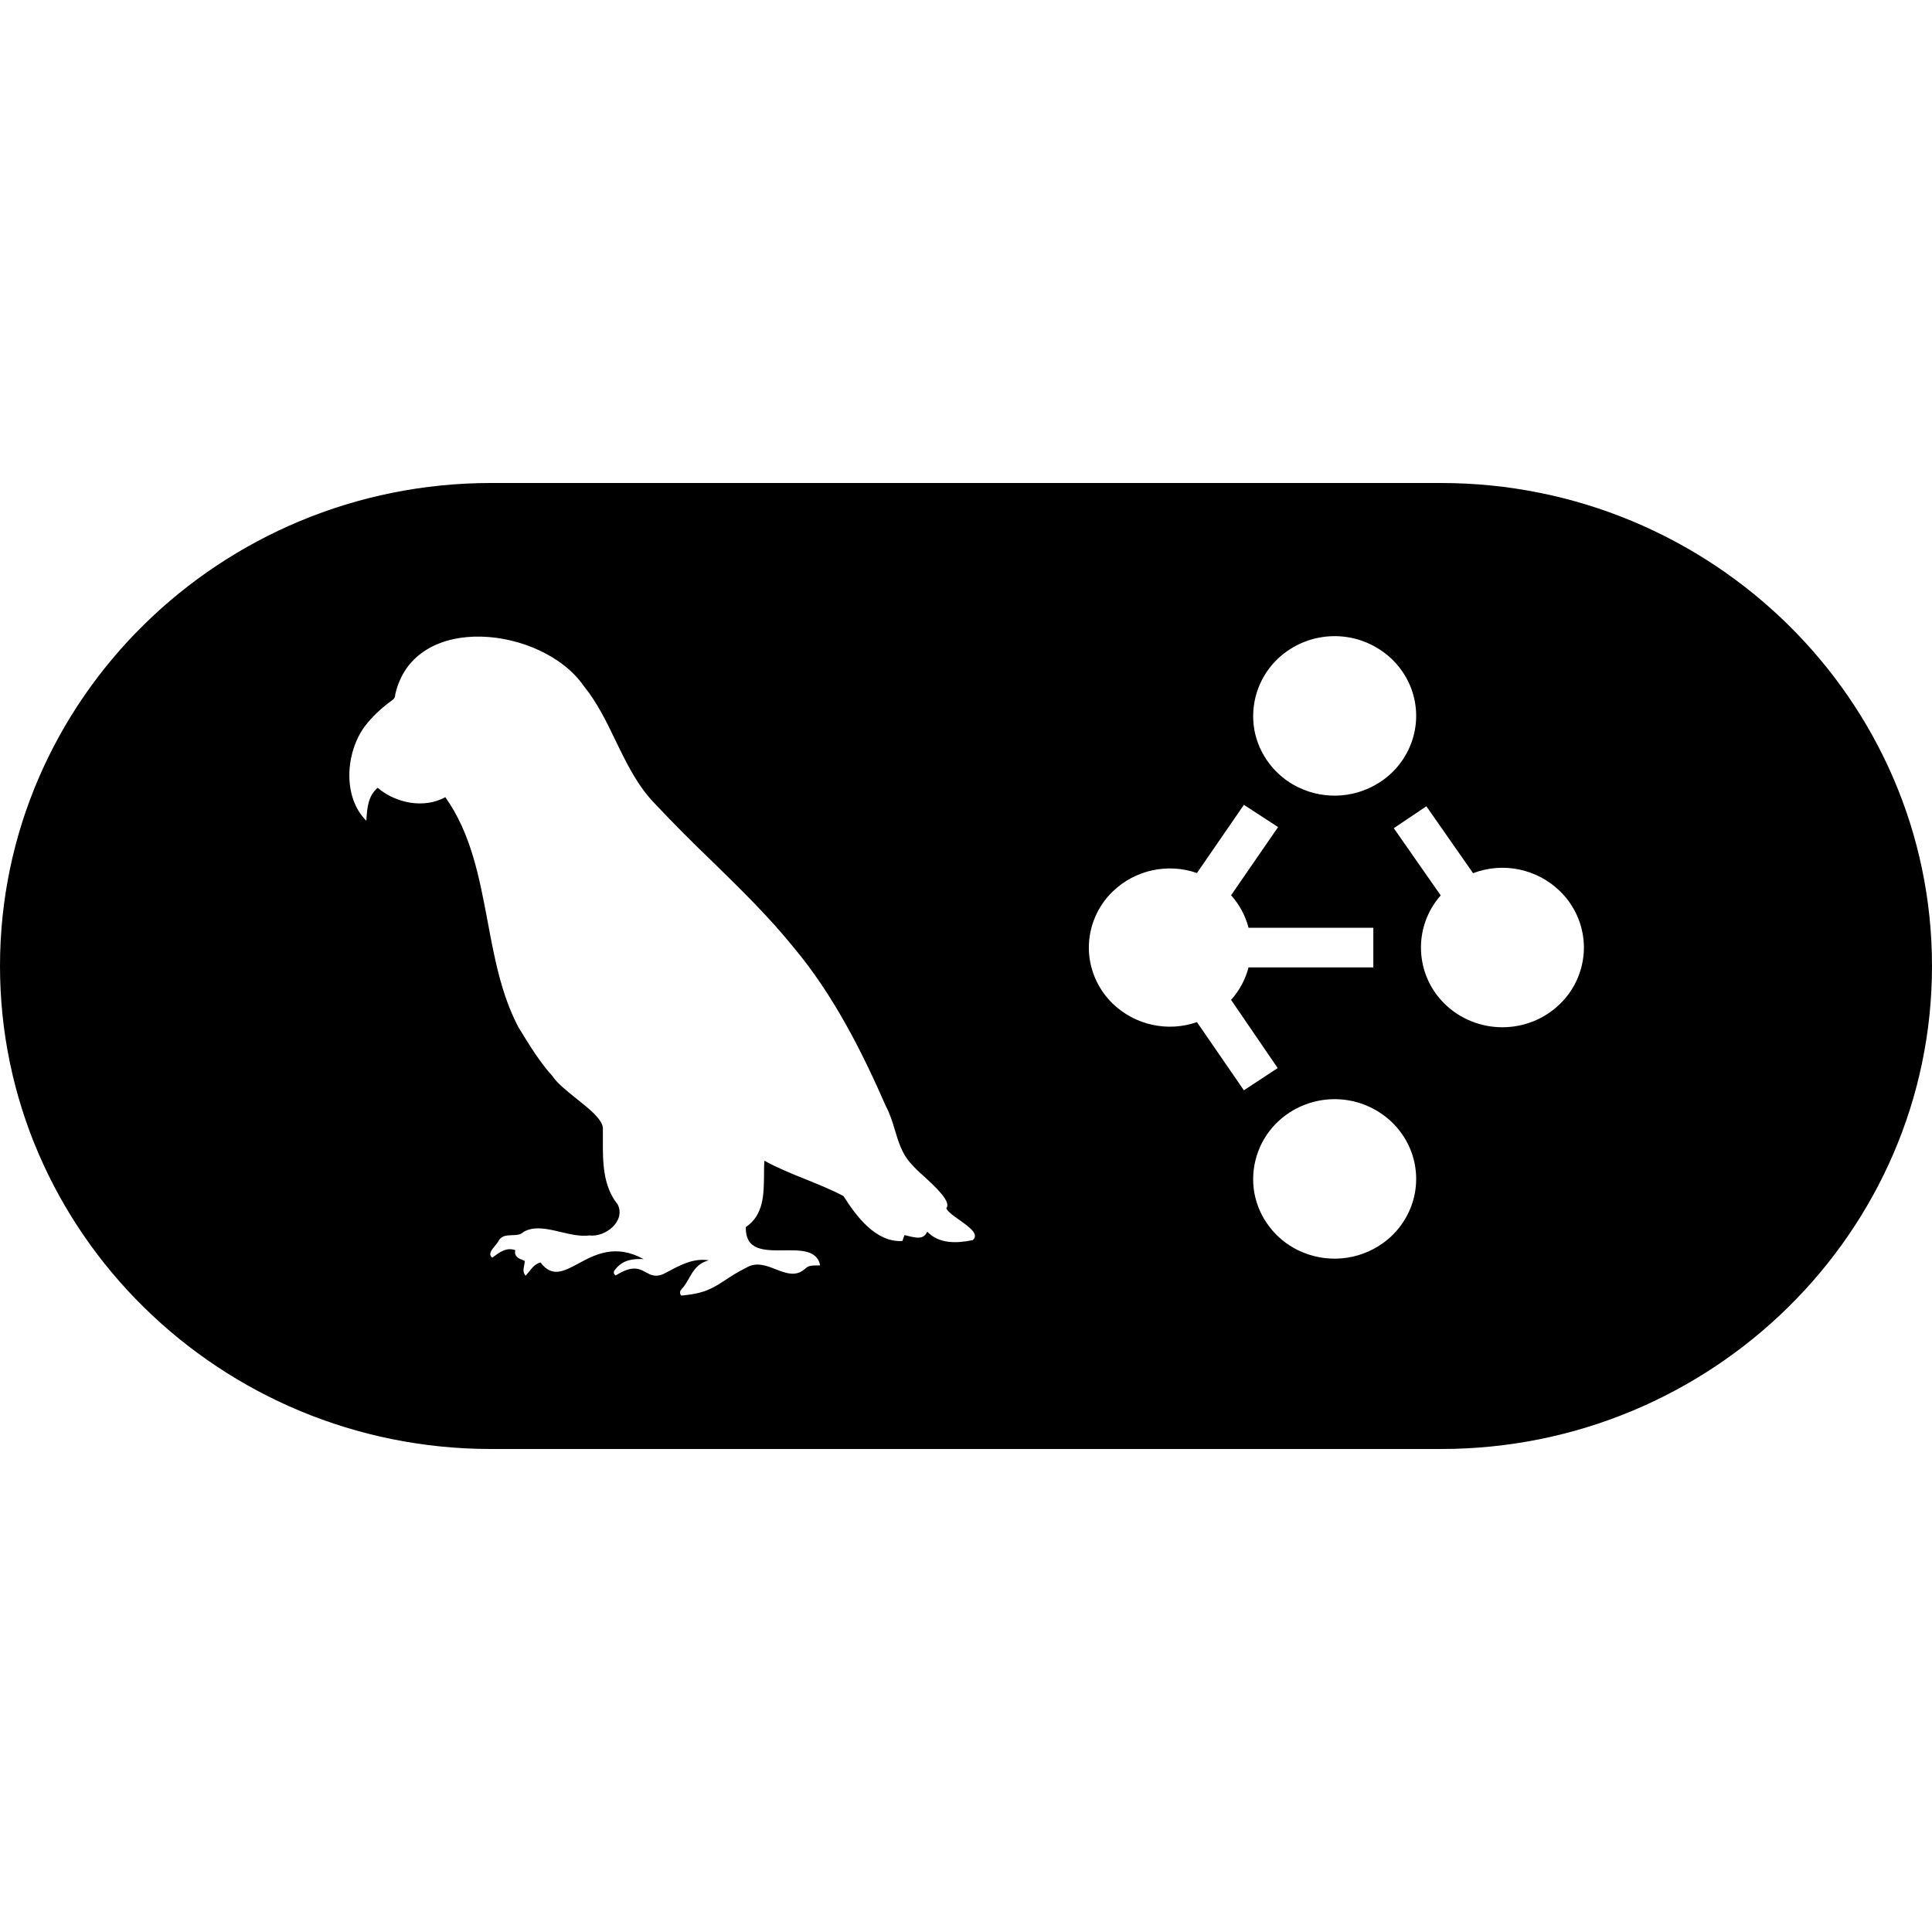
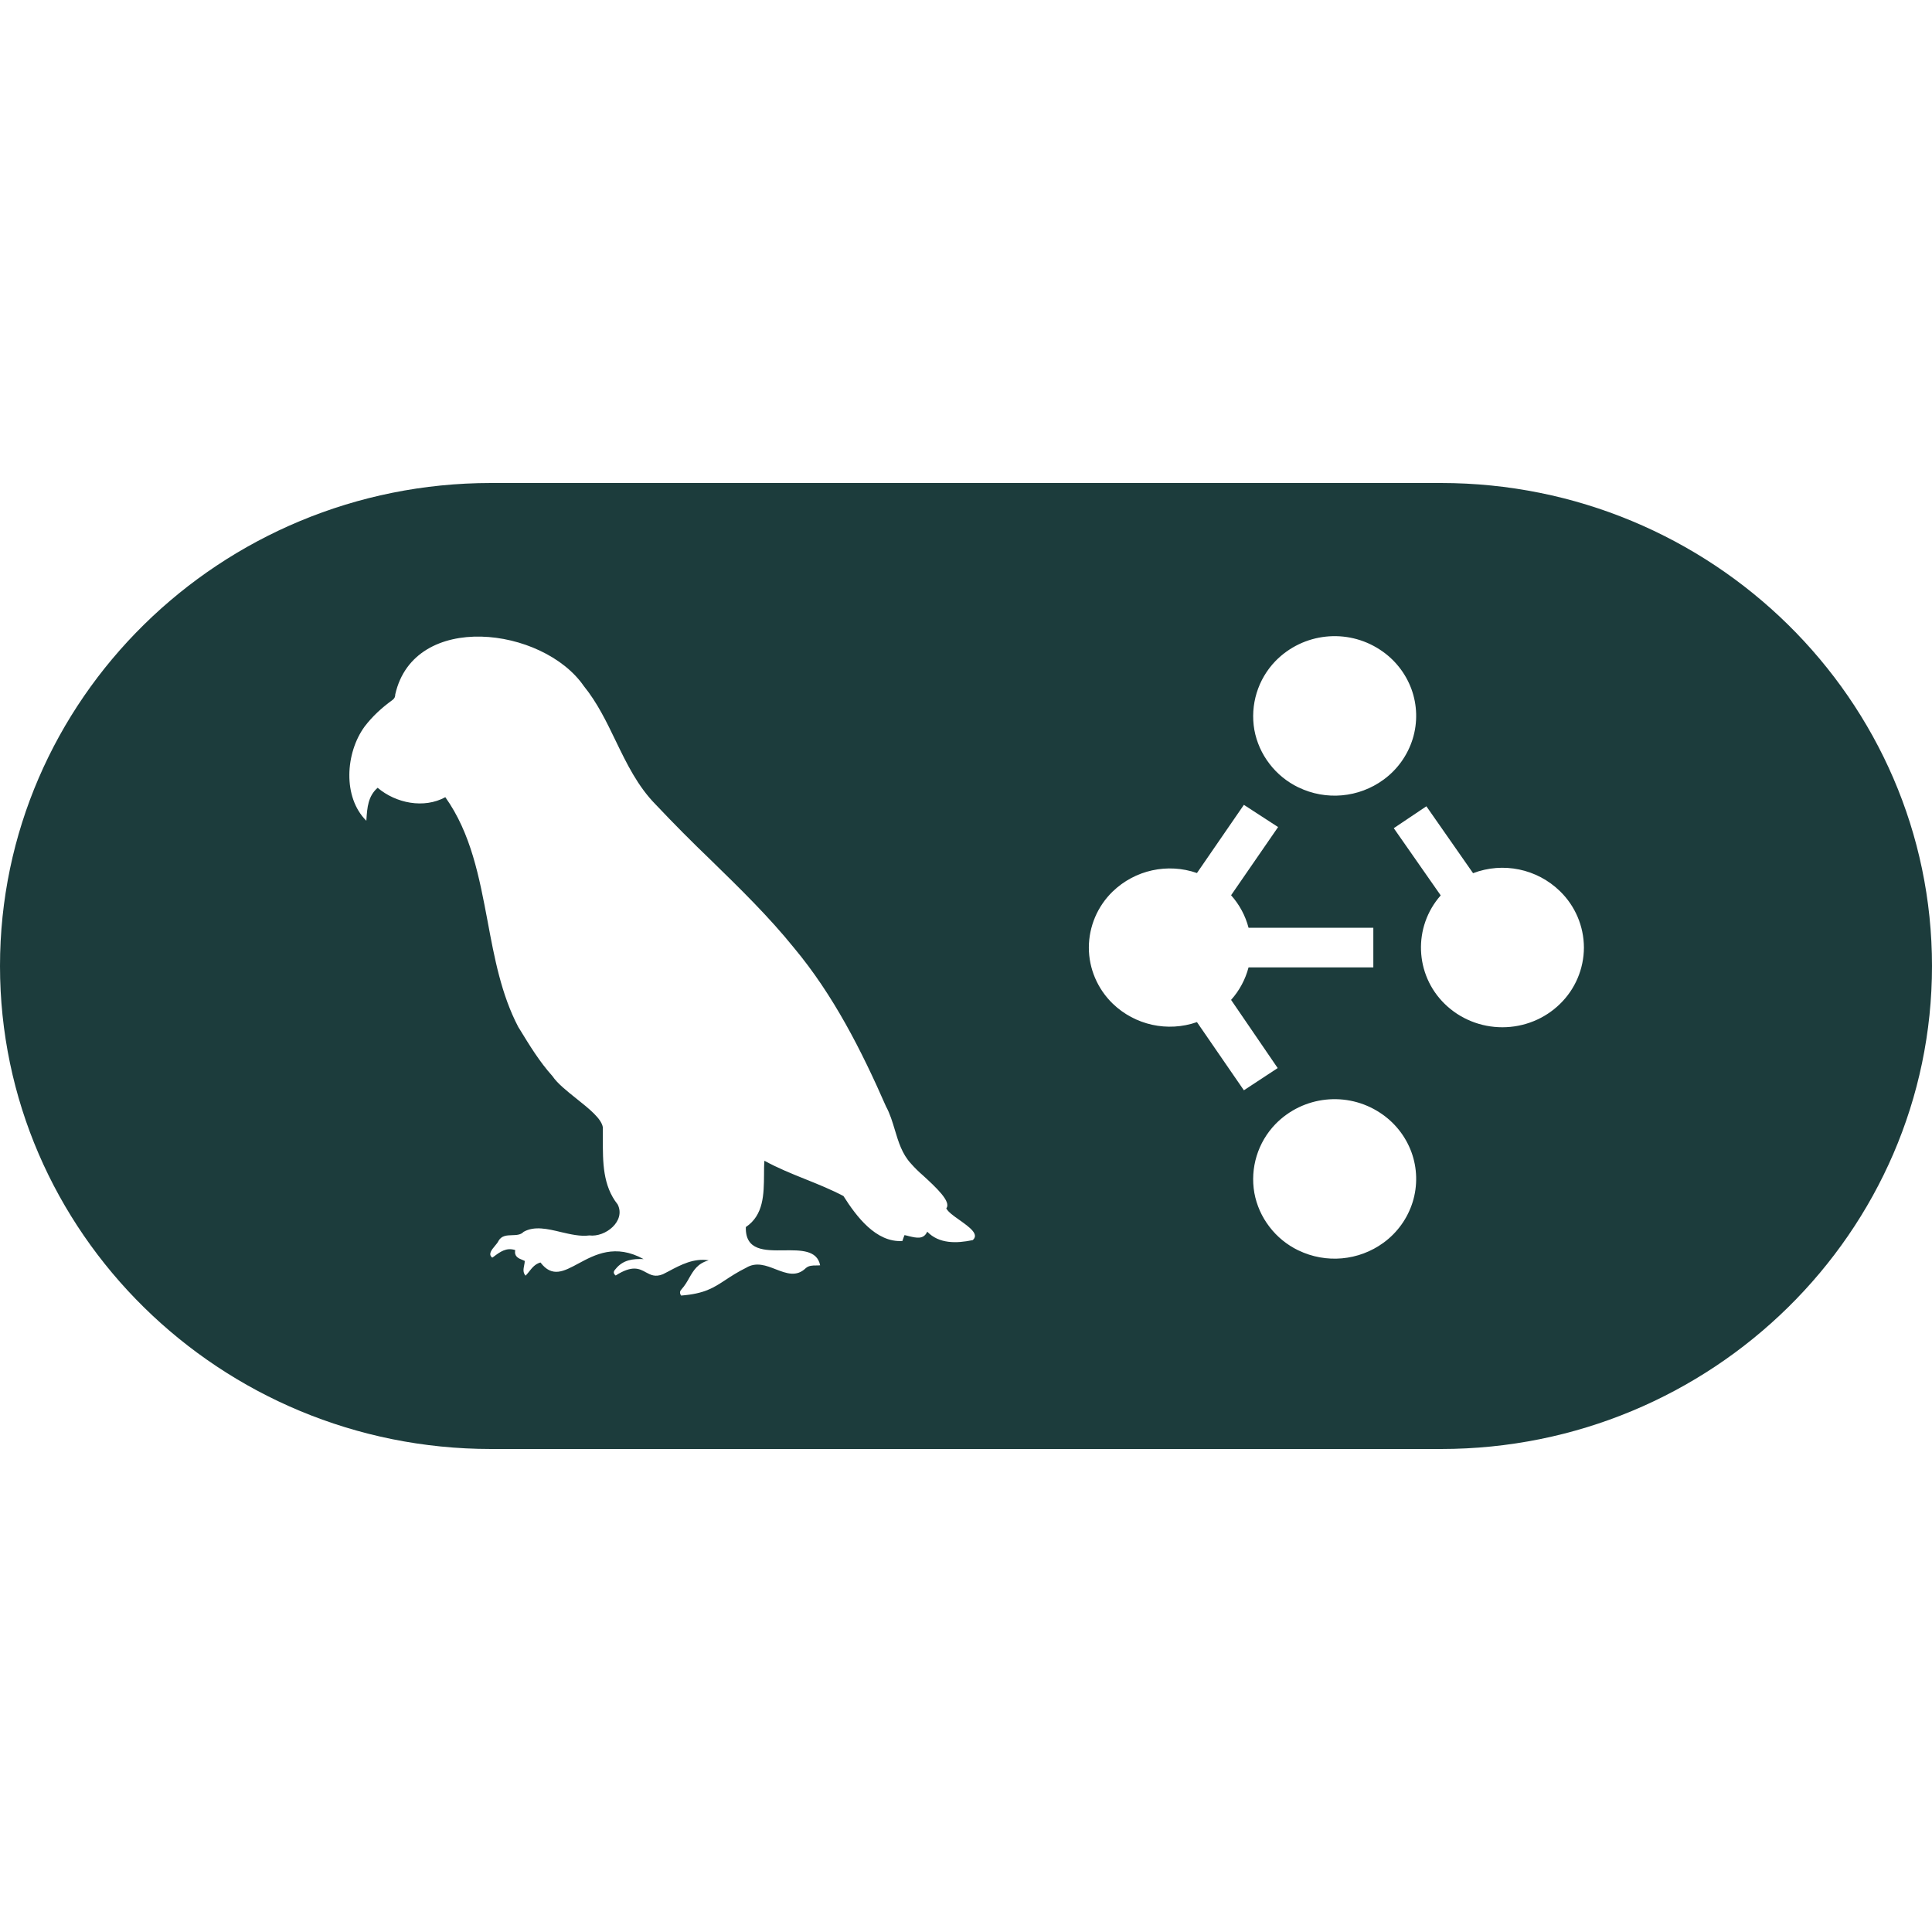
- <svg xmlns="http://www.w3.org/2000/svg" fill="currentColor" fill-rule="evenodd" height="1em" style="flex:none;line-height:1" viewBox="0 0 24 24" width="1em">
-   <path clip-rule="evenodd" d="M6.099 6H17.9C21.264 6 24 8.692 24 12s-2.736 6-6.099 6H6.1C2.736 18 0 15.308 0 12s2.736-6 6.099-6zm5.419 9.3c.148.154.367.146.561.106l.002.001c.09-.072-.038-.163-.16-.25-.074-.052-.145-.102-.166-.147.068-.08-.133-.265-.289-.408a1.52 1.52 0 01-.15-.148c-.11-.119-.155-.268-.2-.418-.03-.1-.06-.2-.11-.292-.304-.694-.653-1.383-1.143-1.97-.315-.39-.674-.74-1.033-1.09a19.384 19.384 0 01-.683-.688c-.226-.229-.362-.511-.499-.794-.114-.236-.228-.473-.396-.68-.507-.735-2.107-.936-2.342.104 0 .032-.01.052-.039.073-.13.094-.245.2-.342.327-.238.326-.274.877.022 1.17l.001-.019c.01-.147.02-.286.139-.391.228.193.576.262.841.117.32.45.422.995.525 1.54.085.456.17.912.382 1.316l.014.022c.124.203.25.41.41.587.059.089.178.184.297.279.157.125.314.25.329.359v.143c-.001.285-.002.58.184.813.103.205-.15.41-.352.385-.112.015-.233-.014-.354-.042-.165-.04-.329-.078-.462-.003-.038.04-.091.04-.145.042-.064.002-.129.004-.167.07-.008.019-.026.04-.045.063-.042.05-.087.105-.033.146l.015-.01c.082-.062.16-.12.27-.084-.014.08.039.102.092.123l.027.012a.344.344 0 01-.008.056c-.009.045-.017.088.018.127a.598.598 0 00.046-.054c.037-.046.073-.092.139-.11.144.19.289.111.471.013.206-.111.459-.248.81-.055-.135-.006-.255.01-.345.12-.023.024-.042.052-.002.084.207-.132.294-.085.375-.04.06.032.115.063.212.024l.07-.036c.155-.083.314-.166.499-.137-.139.039-.188.125-.242.218-.026.047-.054.095-.094.14-.021.021-.03.046-.007.08.29-.023.4-.095.548-.192.07-.046.15-.099.261-.154.124-.075.248-.027.368.02.13.05.255.098.371-.014.037-.033.083-.034.129-.034.016 0 .033 0 .05-.002-.037-.19-.24-.188-.448-.186-.24.003-.483.006-.475-.289.222-.149.224-.407.226-.651 0-.06 0-.117.005-.173.163.09.336.16.508.229.162.065.323.13.474.21.158.25.404.58.732.558.008-.026.016-.047.026-.073.019.004.039.008.059.014.086.02.178.044.223-.056zm6.429-2.829c.19.186.447.29.716.29.269 0 .526-.104.716-.29a.98.98 0 00.297-.7.98.98 0 00-.297-.7 1.024 1.024 0 00-1.08-.224l-.58-.831-.405.272.583.835a.978.978 0 00.05 1.348zm-1.817-2.69a1.03 1.03 0 001.056-.095.991.991 0 00.363-.507.97.97 0 00-.016-.62.994.994 0 00-.39-.488 1.028 1.028 0 00-1.298.14.987.987 0 00-.263.856.98.98 0 00.187.42c.095.125.218.225.36.294zm0 5.752a1.032 1.032 0 001.056-.095.991.991 0 00.363-.507.97.97 0 00-.016-.62.994.994 0 00-.39-.488 1.027 1.027 0 00-1.298.14.986.986 0 00-.263.856.98.98 0 00.187.42c.095.125.218.225.36.294zm.93-3.516v-.492h-1.55a.977.977 0 00-.217-.404l.584-.847-.425-.276-.583.847a1.023 1.023 0 00-1.047.23.973.973 0 00-.296.696c0 .261.107.512.296.696a1.023 1.023 0 001.047.23l.583.847.42-.276-.579-.847a.977.977 0 00.217-.404h1.55z" />
+ <svg xmlns="http://www.w3.org/2000/svg" height="1em" style="flex:none;line-height:1" viewBox="0 0 24 24" width="1em">
+   <path clip-rule="evenodd" d="M6.099 6H17.9C21.264 6 24 8.692 24 12s-2.736 6-6.099 6H6.1C2.736 18 0 15.308 0 12s2.736-6 6.099-6zm5.419 9.3c.148.154.367.146.561.106l.002.001c.09-.072-.038-.163-.16-.25-.074-.052-.145-.102-.166-.147.068-.08-.133-.265-.289-.408a1.52 1.52 0 01-.15-.148c-.11-.119-.155-.268-.2-.418-.03-.1-.06-.2-.11-.292-.304-.694-.653-1.383-1.143-1.97-.315-.39-.674-.74-1.033-1.09a19.384 19.384 0 01-.683-.688c-.226-.229-.362-.511-.499-.794-.114-.236-.228-.473-.396-.68-.507-.735-2.107-.936-2.342.104 0 .032-.01.052-.039.073-.13.094-.245.2-.342.327-.238.326-.274.877.022 1.17l.001-.019c.01-.147.02-.286.139-.391.228.193.576.262.841.117.32.45.422.995.525 1.54.085.456.17.912.382 1.316l.014.022c.124.203.25.41.41.587.059.089.178.184.297.279.157.125.314.25.329.359v.143c-.001.285-.002.58.184.813.103.205-.15.41-.352.385-.112.015-.233-.014-.354-.042-.165-.04-.329-.078-.462-.003-.038.04-.091.04-.145.042-.064.002-.129.004-.167.07-.008.019-.026.04-.045.063-.042.05-.087.105-.033.146l.015-.01c.082-.062.16-.12.27-.084-.014.08.039.102.092.123l.027.012a.344.344 0 01-.008.056c-.009.045-.017.088.018.127a.598.598 0 00.046-.054c.037-.046.073-.092.139-.11.144.19.289.111.471.013.206-.111.459-.248.81-.055-.135-.006-.255.01-.345.12-.023.024-.042.052-.002.084.207-.132.294-.085.375-.04.06.032.115.063.212.024l.07-.036c.155-.083.314-.166.499-.137-.139.039-.188.125-.242.218-.026.047-.054.095-.094.14-.021.021-.03.046-.007.08.29-.023.4-.095.548-.192.07-.046.15-.099.261-.154.124-.075.248-.027.368.02.13.05.255.098.371-.014.037-.033.083-.034.129-.034.016 0 .033 0 .05-.002-.037-.19-.24-.188-.448-.186-.24.003-.483.006-.475-.289.222-.149.224-.407.226-.651 0-.06 0-.117.005-.173.163.09.336.16.508.229.162.065.323.13.474.21.158.25.404.58.732.558.008-.026.016-.047.026-.073.019.004.039.008.059.014.086.02.178.044.223-.056zm6.429-2.829c.19.186.447.29.716.29.269 0 .526-.104.716-.29a.98.98 0 00.297-.7.98.98 0 00-.297-.7 1.024 1.024 0 00-1.08-.224l-.58-.831-.405.272.583.835a.978.978 0 00.05 1.348zm-1.817-2.69a1.03 1.03 0 001.056-.095.991.991 0 00.363-.507.97.97 0 00-.016-.62.994.994 0 00-.39-.488 1.028 1.028 0 00-1.298.14.987.987 0 00-.263.856.98.98 0 00.187.42c.095.125.218.225.36.294zm0 5.752a1.032 1.032 0 001.056-.095.991.991 0 00.363-.507.97.97 0 00-.016-.62.994.994 0 00-.39-.488 1.027 1.027 0 00-1.298.14.986.986 0 00-.263.856.98.98 0 00.187.42c.095.125.218.225.36.294zm.93-3.516v-.492h-1.55a.977.977 0 00-.217-.404l.584-.847-.425-.276-.583.847a1.023 1.023 0 00-1.047.23.973.973 0 00-.296.696c0 .261.107.512.296.696a1.023 1.023 0 001.047.23l.583.847.42-.276-.579-.847a.977.977 0 00.217-.404h1.55z" fill="#1C3C3C" fill-rule="evenodd" />
</svg>
